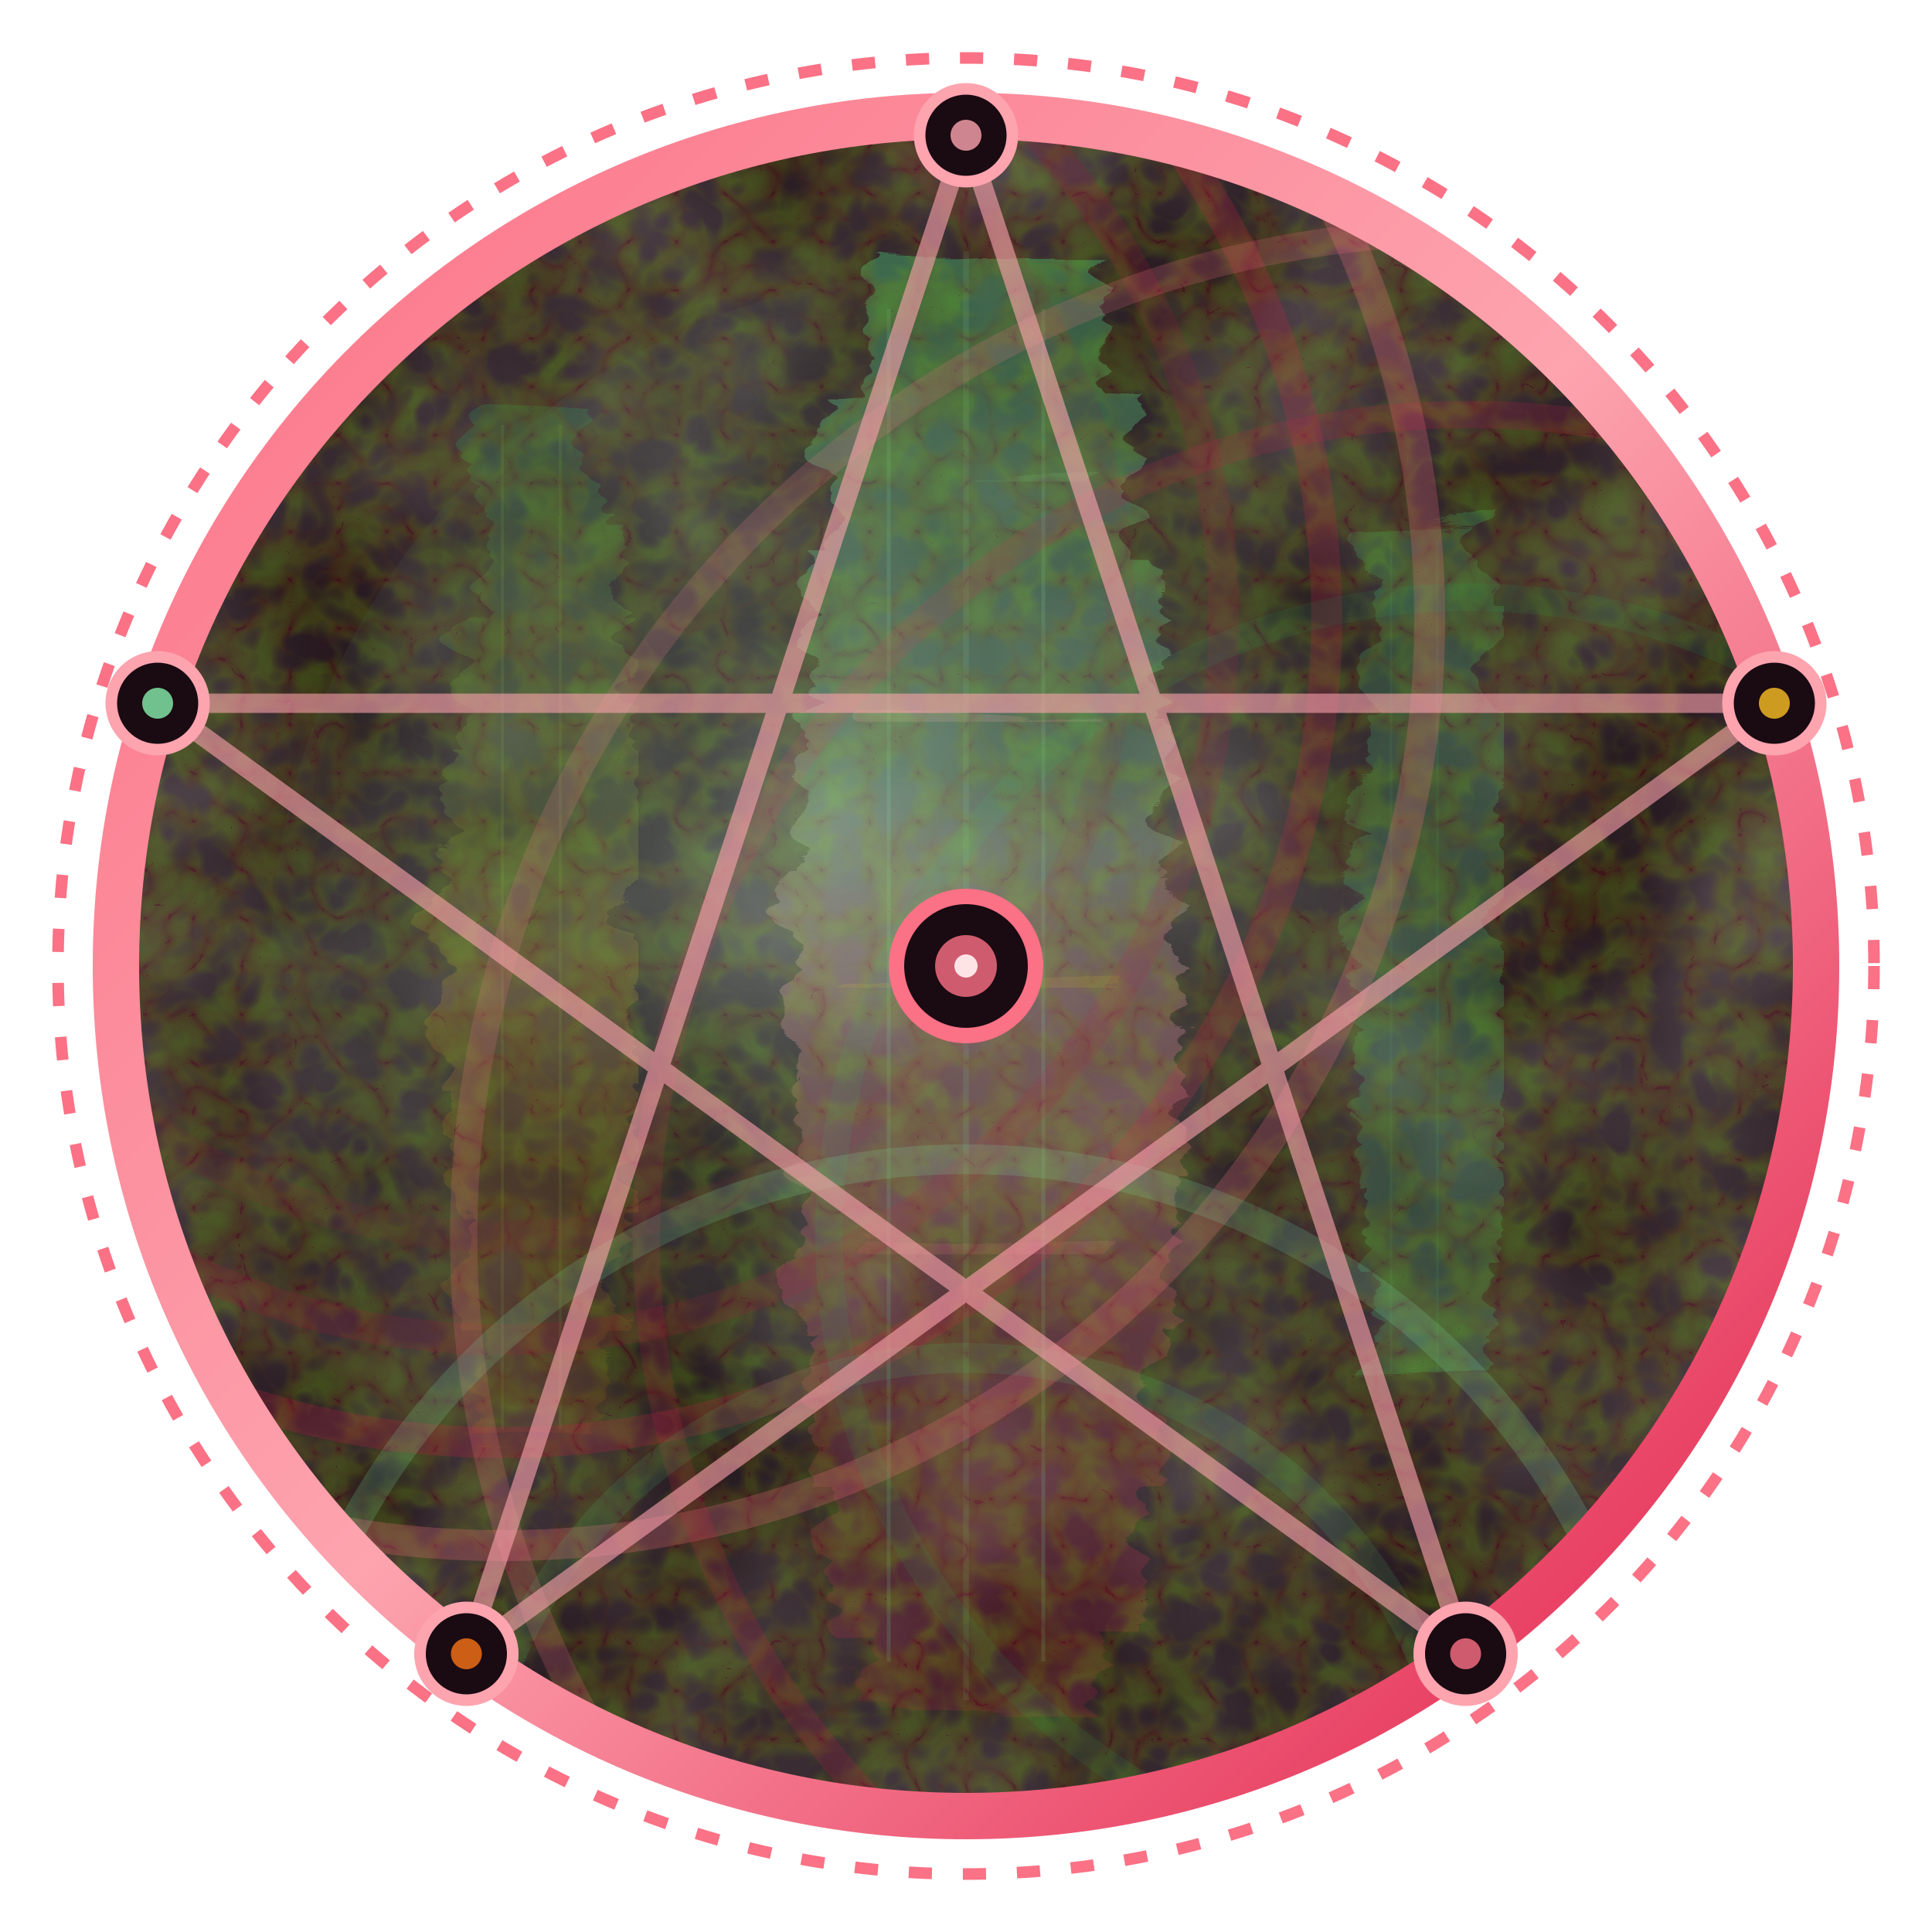
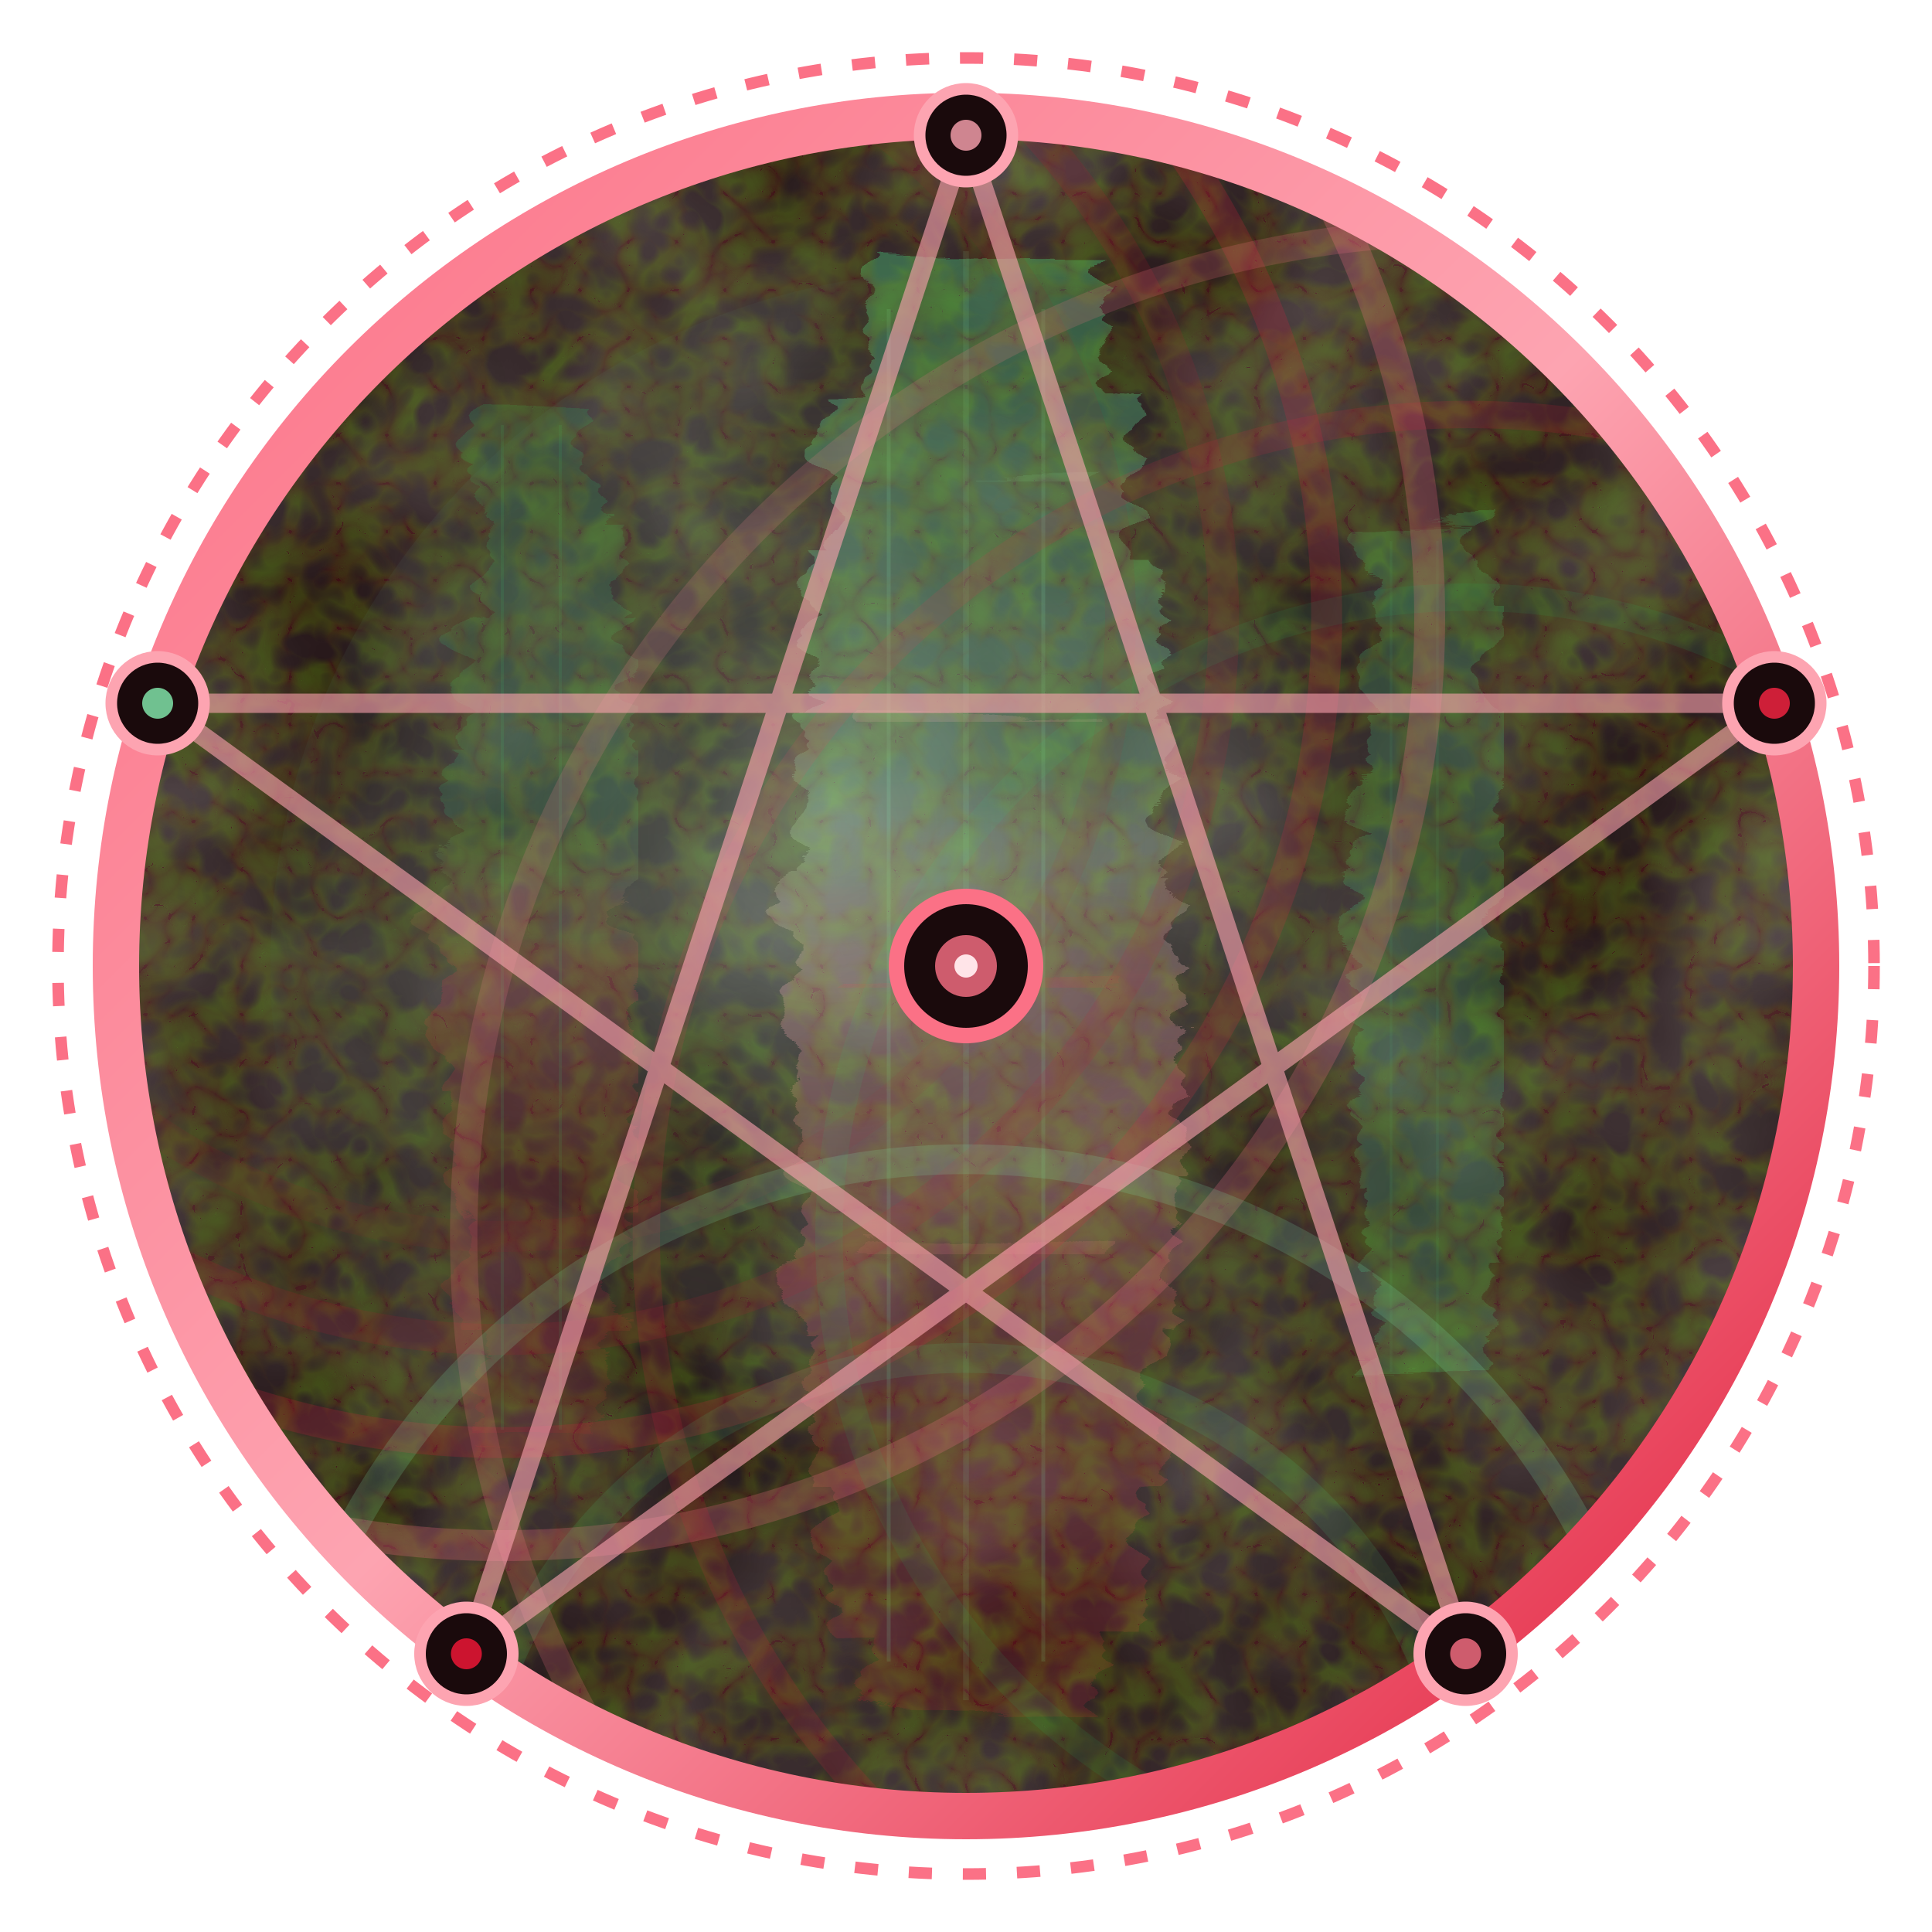
<svg xmlns="http://www.w3.org/2000/svg" viewBox="0 0 500 500" width="100%" height="100%">
  <defs>
    <clipPath id="circleClip">
      <circle cx="250" cy="250" r="220" />
    </clipPath>
    <linearGradient id="pleochroicGlow" x1="0%" y1="0%" x2="100%" y2="100%">
-       <stop offset="0%" stop-color="#fb7185" />
-       <stop offset="50%" stop-color="#fda4af" />
-       <stop offset="100%" stop-color="#e11d48" />
+       <stop offset="0%" stop-color="#fb7186" />
+       <stop offset="50%" stop-color="#fda4b1" />
+       <stop offset="100%" stop-color="#e11d3a" />
    </linearGradient>
    <linearGradient id="crystalZone1" x1="0%" y1="0%" x2="0%" y2="100%">
-       <stop offset="0%" stop-color="#4ade80" stop-opacity="0.7" />
-       <stop offset="35%" stop-color="#86efac" stop-opacity="0.5" />
-       <stop offset="50%" stop-color="#fda4af" stop-opacity="0.6" />
-       <stop offset="65%" stop-color="#fb7185" stop-opacity="0.5" />
-       <stop offset="100%" stop-color="#e11d48" stop-opacity="0.3" />
+       <stop offset="0%" stop-color="#4ade88" stop-opacity="0.7" />
+       <stop offset="35%" stop-color="#86efb2" stop-opacity="0.5" />
+       <stop offset="50%" stop-color="#fda4b1" stop-opacity="0.6" />
+       <stop offset="65%" stop-color="#fb7186" stop-opacity="0.5" />
+       <stop offset="100%" stop-color="#e11d3a" stop-opacity="0.3" />
    </linearGradient>
    <linearGradient id="crystalZone2" x1="0%" y1="0%" x2="0%" y2="100%">
-       <stop offset="0%" stop-color="#22c55e" stop-opacity="0.5" />
-       <stop offset="40%" stop-color="#a3e635" stop-opacity="0.4" />
-       <stop offset="55%" stop-color="#fbbf24" stop-opacity="0.5" />
-       <stop offset="100%" stop-color="#f97316" stop-opacity="0.3" />
+       <stop offset="0%" stop-color="#22c566" stop-opacity="0.5" />
+       <stop offset="40%" stop-color="#35e67f" stop-opacity="0.4" />
+       <stop offset="55%" stop-color="#fb2444" stop-opacity="0.5" />
+       <stop offset="100%" stop-color="#f91638" stop-opacity="0.3" />
    </linearGradient>
    <radialGradient id="centerGlow" cx="40%" cy="40%" r="60%">
-       <stop offset="0%" stop-color="#bbf7d0" stop-opacity="0.3" />
-       <stop offset="100%" stop-color="#0a1a0a" stop-opacity="0" />
+       <stop offset="0%" stop-color="#bbf7d4" stop-opacity="0.3" />
+       <stop offset="100%" stop-color="#0a1a11" stop-opacity="0" />
    </radialGradient>
    <filter id="crystalNoise" x="0%" y="0%" width="100%" height="100%">
      <feTurbulence type="fractalNoise" baseFrequency="0.015" numOctaves="4" seed="17" result="noise" />
      <feColorMatrix type="saturate" values="0" result="mono" />
      <feComponentTransfer result="contrast">
        <feFuncR type="linear" slope="1.6" intercept="-0.3" />
        <feFuncG type="linear" slope="1.6" intercept="-0.3" />
        <feFuncB type="linear" slope="1.6" intercept="-0.3" />
      </feComponentTransfer>
      <feGaussianBlur stdDeviation="1.5" result="blurred" />
    </filter>
    <filter id="striations" x="-10%" y="-10%" width="120%" height="120%">
      <feTurbulence type="turbulence" baseFrequency="0.003 0.06" numOctaves="3" seed="31" result="turb" />
      <feDisplacementMap in="SourceGraphic" in2="turb" scale="18" xChannelSelector="R" yChannelSelector="G" />
    </filter>
    <filter id="speckles" x="0%" y="0%" width="100%" height="100%">
      <feTurbulence type="turbulence" baseFrequency="0.08" numOctaves="2" seed="15" result="speckle" />
      <feColorMatrix type="matrix" values="         0 0 0 0 0.2         0 1 0 0 0         0 0 0 0 0         0 0 0 -3 1.5" result="speckleMask" />
    </filter>
  </defs>
-   <circle cx="250" cy="250" r="220" fill="#1a0a12" />
+   <circle cx="250" cy="250" r="220" fill="#1a0a0c" />
  <g clip-path="url(#circleClip)">
-     <rect x="0" y="0" width="500" height="500" fill="#1f0d14" filter="url(#crystalNoise)" opacity="0.4" />
+     <rect x="0" y="0" width="500" height="500" fill="#1f0d10" filter="url(#crystalNoise)" opacity="0.4" />
    <path d="M 220 60 L 240 60 L 260 60 L 280 60 L 280 100 L 290 100 L 290 140 L 295 140 L 295 180 L 298 180 L 298 220 L 300 220 L 300 260 L 300 300 L 298 300 L 298 340 L 295 340 L 295 380 L 290 380 L 290 420 L 280 420 L 280 440 L 260 440 L 240 440 L 220 440 L 220 420 L 210 420 L 210 380 L 205 380 L 205 340 L 202 340 L 202 300 L 200 300 L 200 260 L 200 220 L 202 220 L 202 180 L 205 180 L 205 140 L 210 140 L 210 100 L 220 100 Z" fill="url(#crystalZone1)" filter="url(#striations)" opacity="0.5" />
-     <rect x="220" y="120" width="60" height="4" fill="#86efac" opacity="0.15" filter="url(#striations)" />
-     <rect x="218" y="180" width="64" height="6" fill="#fda4af" opacity="0.2" filter="url(#striations)" />
-     <rect x="215" y="250" width="70" height="5" fill="#fbbf24" opacity="0.15" filter="url(#striations)" />
-     <rect x="218" y="320" width="64" height="4" fill="#fb7185" opacity="0.18" filter="url(#striations)" />
-     <rect x="220" y="380" width="60" height="3" fill="#4ade80" opacity="0.12" filter="url(#striations)" />
+     <rect x="220" y="120" width="60" height="4" fill="#86efb2" opacity="0.15" filter="url(#striations)" />
+     <rect x="218" y="180" width="64" height="6" fill="#fda4b1" opacity="0.2" filter="url(#striations)" />
+     <rect x="215" y="250" width="70" height="5" fill="#fb2444" opacity="0.15" filter="url(#striations)" />
+     <rect x="218" y="320" width="64" height="4" fill="#fb7186" opacity="0.18" filter="url(#striations)" />
+     <rect x="220" y="380" width="60" height="3" fill="#4ade88" opacity="0.12" filter="url(#striations)" />
    <path d="M 120 100 L 135 100 L 150 100 L 150 130 L 155 130 L 155 160 L 158 160 L 158 190 L 160 190 L 160 220 L 160 250 L 160 280 L 158 280 L 158 310 L 155 310 L 155 340 L 150 340 L 150 370 L 135 370 L 120 370 L 120 340 L 115 340 L 115 310 L 112 310 L 112 280 L 110 280 L 110 250 L 110 220 L 112 220 L 112 190 L 115 190 L 115 160 L 120 160 L 120 130 Z" fill="url(#crystalZone2)" filter="url(#striations)" opacity="0.35" />
-     <path d="M 350 130 L 365 130 L 380 130 L 380 155 L 383 155 L 383 180 L 385 180 L 385 210 L 385 240 L 385 270 L 385 300 L 383 300 L 383 325 L 380 325 L 380 350 L 365 350 L 350 350 L 350 325 L 347 325 L 347 300 L 345 300 L 345 270 L 345 240 L 345 210 L 347 210 L 347 180 L 350 180 L 350 155 Z" fill="#4ade80" filter="url(#striations)" opacity="0.2" />
-     <line x1="230" y1="80" x2="230" y2="430" stroke="#86efac" stroke-width="1" opacity="0.15" />
-     <line x1="250" y1="65" x2="250" y2="440" stroke="#86efac" stroke-width="1.5" opacity="0.12" />
-     <line x1="270" y1="80" x2="270" y2="430" stroke="#86efac" stroke-width="1" opacity="0.15" />
-     <line x1="130" y1="110" x2="130" y2="370" stroke="#a3e635" stroke-width="0.8" opacity="0.1" />
-     <line x1="145" y1="110" x2="145" y2="370" stroke="#a3e635" stroke-width="0.8" opacity="0.1" />
-     <line x1="360" y1="140" x2="360" y2="355" stroke="#4ade80" stroke-width="0.7" opacity="0.08" />
-     <line x1="372" y1="140" x2="372" y2="355" stroke="#4ade80" stroke-width="0.7" opacity="0.08" />
+     <path d="M 350 130 L 365 130 L 380 130 L 380 155 L 383 155 L 383 180 L 385 180 L 385 210 L 385 240 L 385 270 L 385 300 L 383 300 L 383 325 L 380 325 L 380 350 L 365 350 L 350 350 L 350 325 L 347 325 L 347 300 L 345 300 L 345 270 L 345 240 L 345 210 L 347 210 L 347 180 L 350 180 L 350 155 Z" fill="#4ade88" filter="url(#striations)" opacity="0.2" />
+     <line x1="230" y1="80" x2="230" y2="430" stroke="#86efb2" stroke-width="1" opacity="0.15" />
+     <line x1="250" y1="65" x2="250" y2="440" stroke="#86efb2" stroke-width="1.5" opacity="0.12" />
+     <line x1="270" y1="80" x2="270" y2="430" stroke="#86efb2" stroke-width="1" opacity="0.15" />
+     <line x1="130" y1="110" x2="130" y2="370" stroke="#35e67f" stroke-width="0.8" opacity="0.1" />
+     <line x1="145" y1="110" x2="145" y2="370" stroke="#35e67f" stroke-width="0.8" opacity="0.1" />
+     <line x1="360" y1="140" x2="360" y2="355" stroke="#4ade88" stroke-width="0.7" opacity="0.08" />
+     <line x1="372" y1="140" x2="372" y2="355" stroke="#4ade88" stroke-width="0.7" opacity="0.08" />
    <rect x="0" y="0" width="500" height="500" fill="#000" filter="url(#speckles)" opacity="0.25" />
-     <circle cx="130" cy="160" r="240.0" fill="none" stroke="#fb7185" stroke-width="8.0" opacity="0.25" />
-     <circle cx="130" cy="160" r="213.333" fill="none" stroke="#e11d48" stroke-width="8.0" opacity="0.2" />
-     <circle cx="130" cy="160" r="186.667" fill="none" stroke="#be123c" stroke-width="8.0" opacity="0.15" />
-     <circle cx="130" cy="160" r="160.0" fill="none" stroke="#9f1239" stroke-width="8.0" opacity="0.1" />
-     <circle cx="380" cy="320" r="260.0" fill="none" stroke="#fb7185" stroke-width="7.09" opacity="0.2" />
-     <circle cx="380" cy="320" r="212.727" fill="none" stroke="#e11d48" stroke-width="7.09" opacity="0.15" />
-     <circle cx="380" cy="320" r="165.455" fill="none" stroke="#22c55e" stroke-width="7.09" opacity="0.1" />
-     <circle cx="250" cy="480" r="180.0" fill="none" stroke="#86efac" stroke-width="7.71" opacity="0.18" />
-     <circle cx="250" cy="480" r="128.571" fill="none" stroke="#4ade80" stroke-width="7.71" opacity="0.12" />
+     <circle cx="130" cy="160" r="240.0" fill="none" stroke="#fb7186" stroke-width="8.0" opacity="0.25" />
+     <circle cx="130" cy="160" r="213.333" fill="none" stroke="#e11d3a" stroke-width="8.0" opacity="0.2" />
+     <circle cx="130" cy="160" r="186.667" fill="none" stroke="#be122c" stroke-width="8.0" opacity="0.15" />
+     <circle cx="130" cy="160" r="160.0" fill="none" stroke="#9f1227" stroke-width="8.0" opacity="0.1" />
+     <circle cx="380" cy="320" r="260.0" fill="none" stroke="#fb7186" stroke-width="7.09" opacity="0.2" />
+     <circle cx="380" cy="320" r="212.727" fill="none" stroke="#e11d3a" stroke-width="7.09" opacity="0.15" />
+     <circle cx="380" cy="320" r="165.455" fill="none" stroke="#22c566" stroke-width="7.09" opacity="0.1" />
+     <circle cx="250" cy="480" r="180.0" fill="none" stroke="#86efb2" stroke-width="7.71" opacity="0.18" />
+     <circle cx="250" cy="480" r="128.571" fill="none" stroke="#4ade88" stroke-width="7.71" opacity="0.12" />
  </g>
  <circle cx="250" cy="250" r="180" fill="url(#centerGlow)" />
  <circle cx="250" cy="250" r="220" fill="none" stroke="url(#pleochroicGlow)" stroke-width="12" />
-   <circle cx="250" cy="250" r="235" fill="none" stroke="#fb7185" stroke-width="3" stroke-dasharray="6, 8" />
-   <path d="M 250 35 L 379.3 428 L 40.8 182 L 459.2 182 L 120.7 428 Z" fill="none" stroke="#fda4af" stroke-width="5" stroke-linejoin="round" opacity="0.6" />
-   <circle cx="250" cy="250" r="18" fill="#1a0a12" stroke="#fb7185" stroke-width="4" />
-   <circle cx="250" cy="250" r="8" fill="#fb7185" opacity="0.8" />
-   <circle cx="250" cy="250" r="3" fill="#ffe4e6" />
+   <circle cx="250" cy="250" r="235" fill="none" stroke="#fb7186" stroke-width="3" stroke-dasharray="6, 8" />
+   <path d="M 250 35 L 379.3 428 L 40.8 182 L 459.2 182 L 120.7 428 Z" fill="none" stroke="#fda4b1" stroke-width="5" stroke-linejoin="round" opacity="0.6" />
+   <circle cx="250" cy="250" r="18" fill="#1a0a0c" stroke="#fb7186" stroke-width="4" />
+   <circle cx="250" cy="250" r="8" fill="#fb7186" opacity="0.8" />
+   <circle cx="250" cy="250" r="3" fill="#ffe4e8" />
  <g>
-     <circle cx="250" cy="35" r="12" fill="#1a0a12" stroke="#fda4af" stroke-width="3" />
-     <circle cx="250" cy="35" r="4" fill="#fda4af" opacity="0.8" />
+     <circle cx="250" cy="35" r="12" fill="#1a0a0c" stroke="#fda4b1" stroke-width="3" />
+     <circle cx="250" cy="35" r="4" fill="#fda4b1" opacity="0.8" />
  </g>
  <g>
-     <circle cx="379.3" cy="428" r="12" fill="#1a0a12" stroke="#fda4af" stroke-width="3" />
-     <circle cx="379.3" cy="428" r="4" fill="#fb7185" opacity="0.8" />
+     <circle cx="379.3" cy="428" r="12" fill="#1a0a0c" stroke="#fda4b1" stroke-width="3" />
+     <circle cx="379.3" cy="428" r="4" fill="#fb7186" opacity="0.8" />
  </g>
  <g>
-     <circle cx="40.8" cy="182" r="12" fill="#1a0a12" stroke="#fda4af" stroke-width="3" />
-     <circle cx="40.8" cy="182" r="4" fill="#86efac" opacity="0.8" />
+     <circle cx="40.8" cy="182" r="12" fill="#1a0a0c" stroke="#fda4b1" stroke-width="3" />
+     <circle cx="40.8" cy="182" r="4" fill="#86efb2" opacity="0.8" />
  </g>
  <g>
-     <circle cx="459.2" cy="182" r="12" fill="#1a0a12" stroke="#fda4af" stroke-width="3" />
-     <circle cx="459.2" cy="182" r="4" fill="#fbbf24" opacity="0.8" />
+     <circle cx="459.2" cy="182" r="12" fill="#1a0a0c" stroke="#fda4b1" stroke-width="3" />
+     <circle cx="459.2" cy="182" r="4" fill="#fb2444" opacity="0.8" />
  </g>
  <g>
-     <circle cx="120.7" cy="428" r="12" fill="#1a0a12" stroke="#fda4af" stroke-width="3" />
-     <circle cx="120.7" cy="428" r="4" fill="#f97316" opacity="0.8" />
+     <circle cx="120.7" cy="428" r="12" fill="#1a0a0c" stroke="#fda4b1" stroke-width="3" />
+     <circle cx="120.7" cy="428" r="4" fill="#f91638" opacity="0.8" />
  </g>
</svg>
